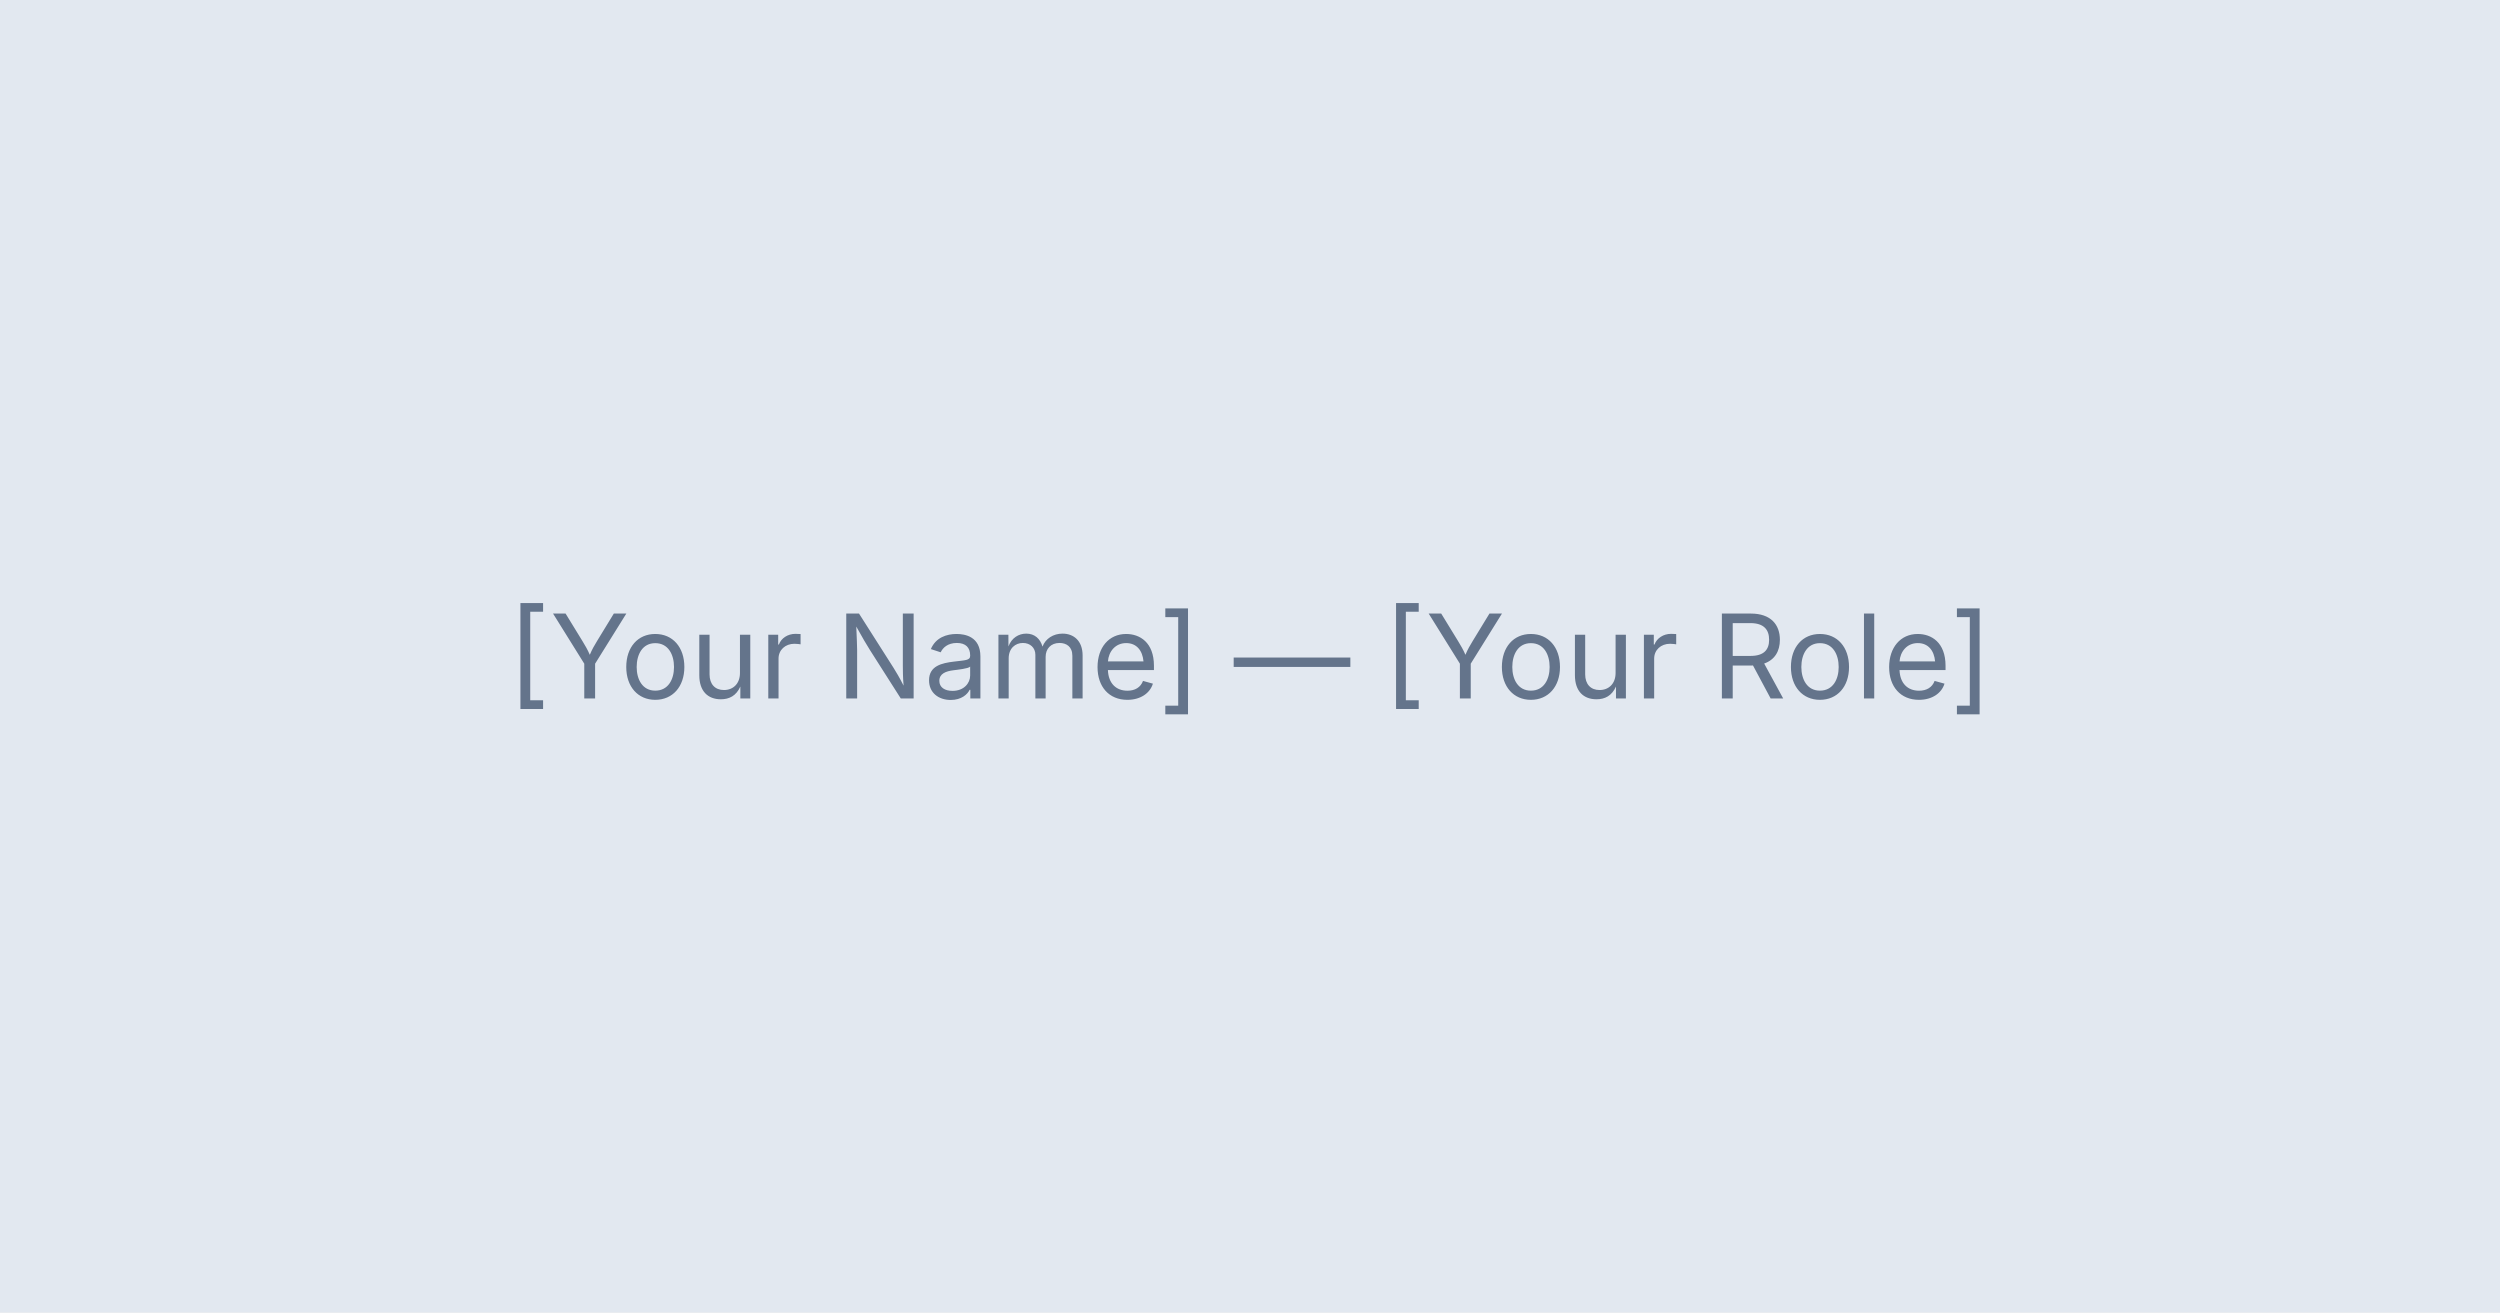
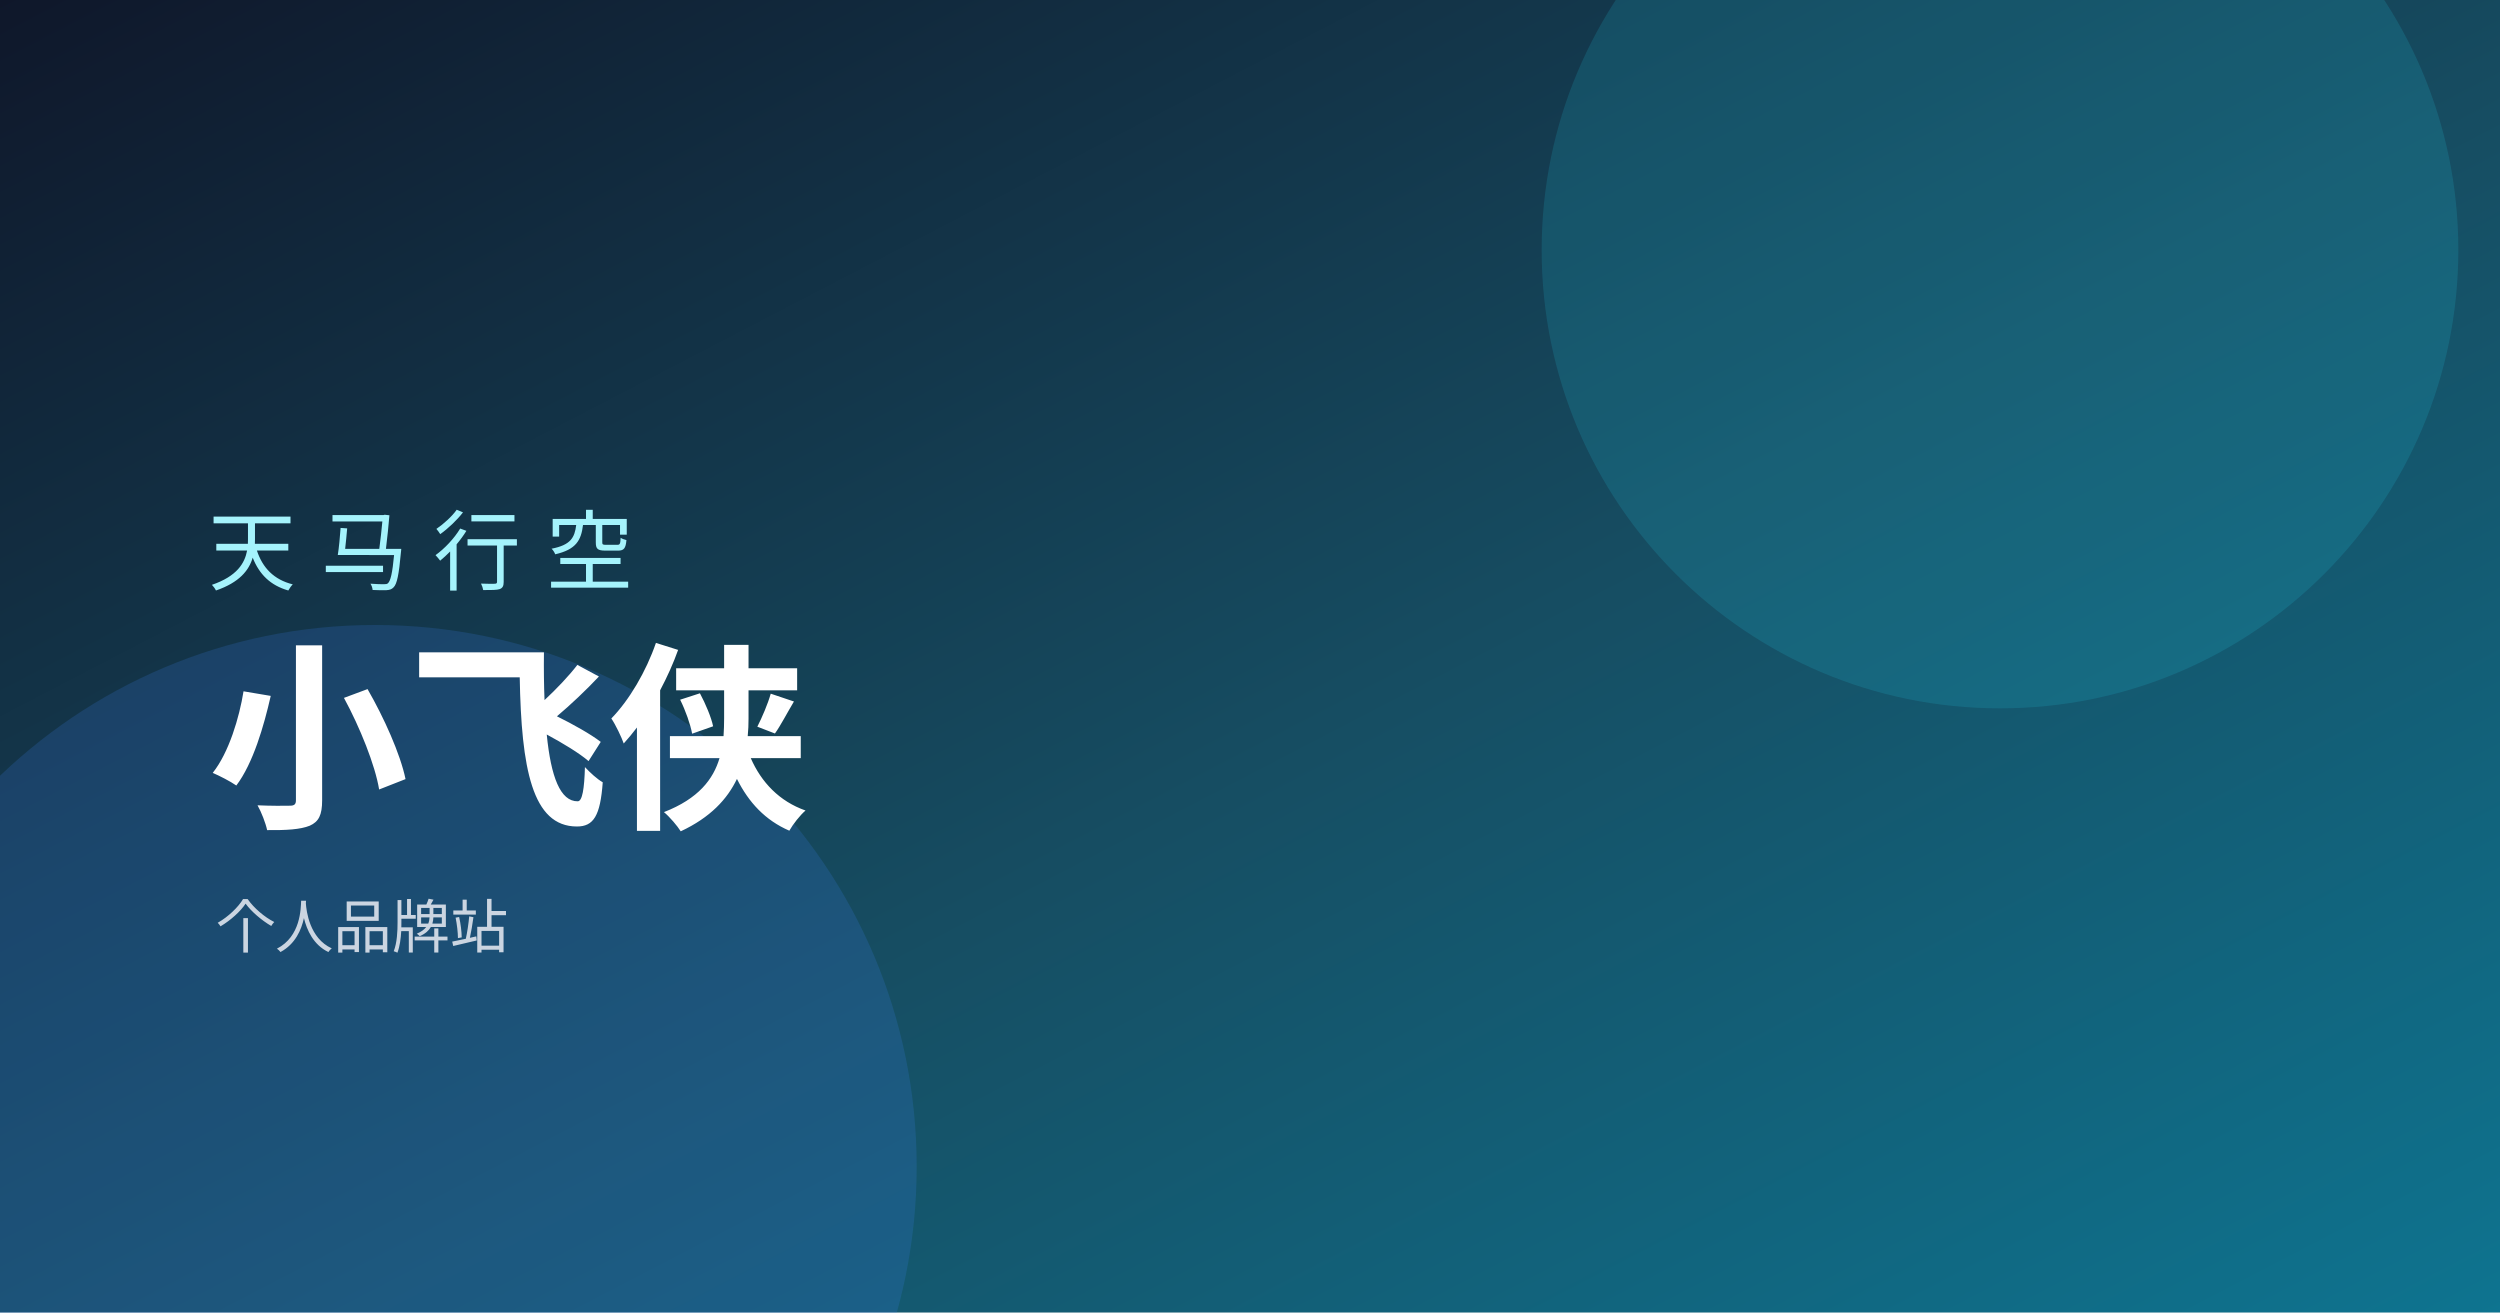
- <svg xmlns="http://www.w3.org/2000/svg" viewBox="0 0 1200 630" preserveAspectRatio="xMidYMid slice">
-   <rect width="1200" height="630" fill="var(--color-border, #e2e8f0)" />
-   <text x="600" y="315" text-anchor="middle" dominant-baseline="middle" font-family="system-ui, -apple-system, sans-serif" font-size="56" fill="var(--color-muted, #64748b)">
-     [Your Name] — [Your Role]
-   </text>
+ <svg xmlns="http://www.w3.org/2000/svg" viewBox="0 0 1200 630" role="img" aria-labelledby="title desc">
+   <defs>
+     <linearGradient id="bg" x1="0" x2="1" y1="0" y2="1">
+       <stop stop-color="#0f172a" />
+       <stop offset=".55" stop-color="#164e63" />
+       <stop offset="1" stop-color="#0e7490" />
+     </linearGradient>
+   </defs>
+   <rect width="1200" height="630" fill="url(#bg)" />
+   <circle cx="960" cy="120" r="220" fill="#22d3ee" opacity=".15" />
+   <circle cx="180" cy="560" r="260" fill="#3b82f6" opacity=".18" />
+   <text x="100" y="280" fill="#a5f3fc" font-family="sans-serif" font-size="42" letter-spacing="12">天马行空</text>
+   <text x="100" y="390" fill="#ffffff" font-family="sans-serif" font-size="96" font-weight="700">小飞侠</text>
+   <text x="104" y="455" fill="#cbd5e1" font-family="sans-serif" font-size="28">个人品牌站</text>
</svg>
